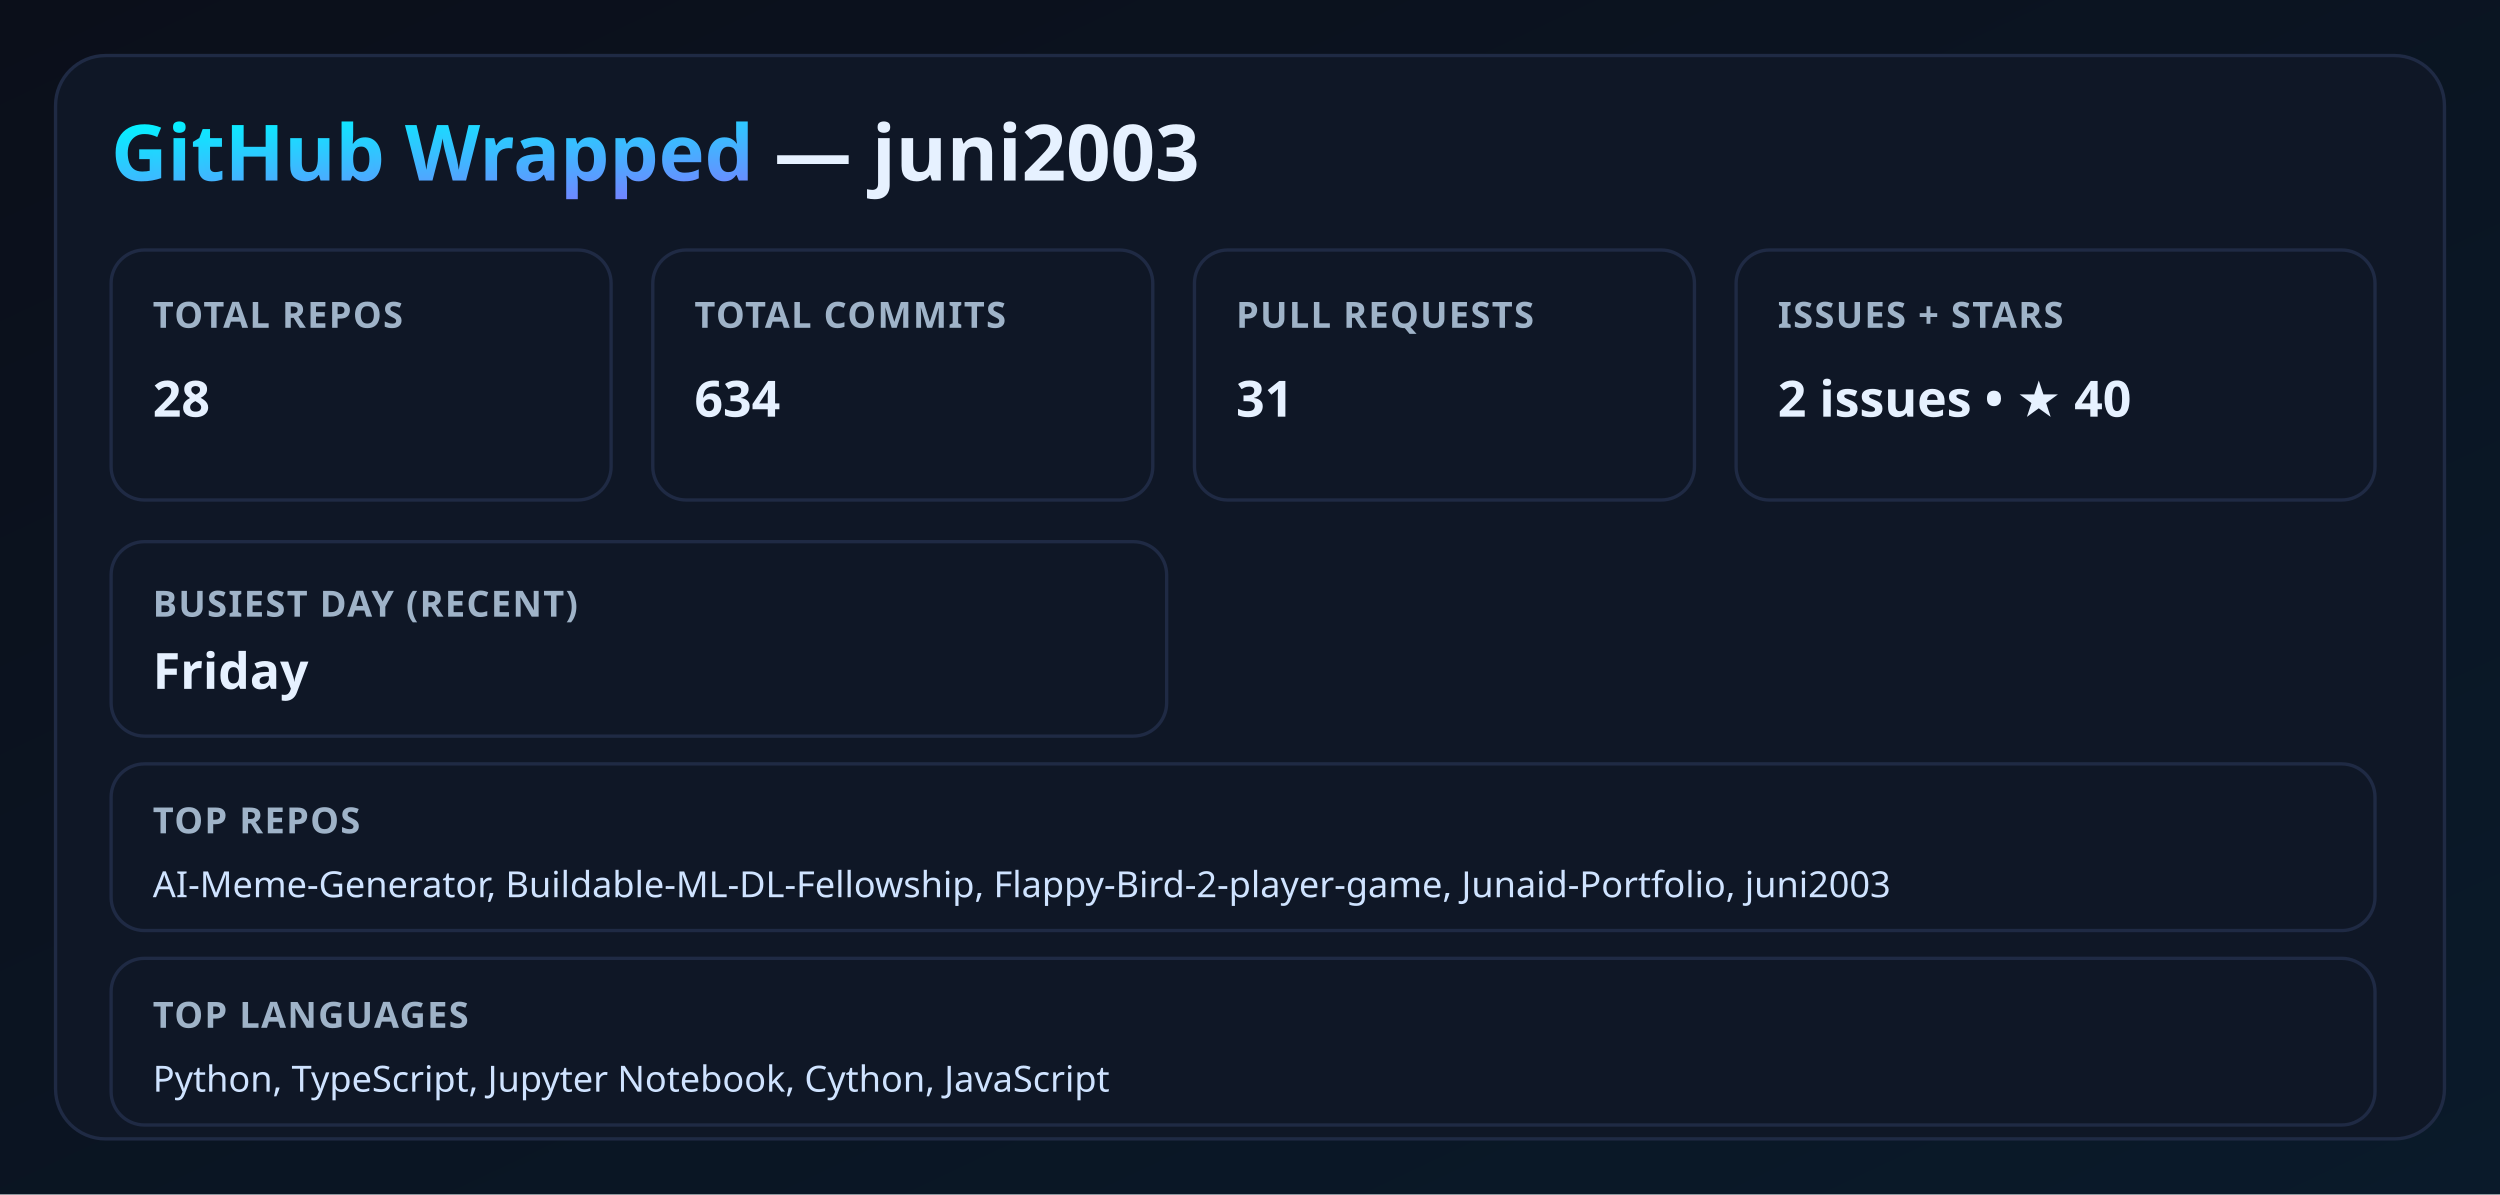
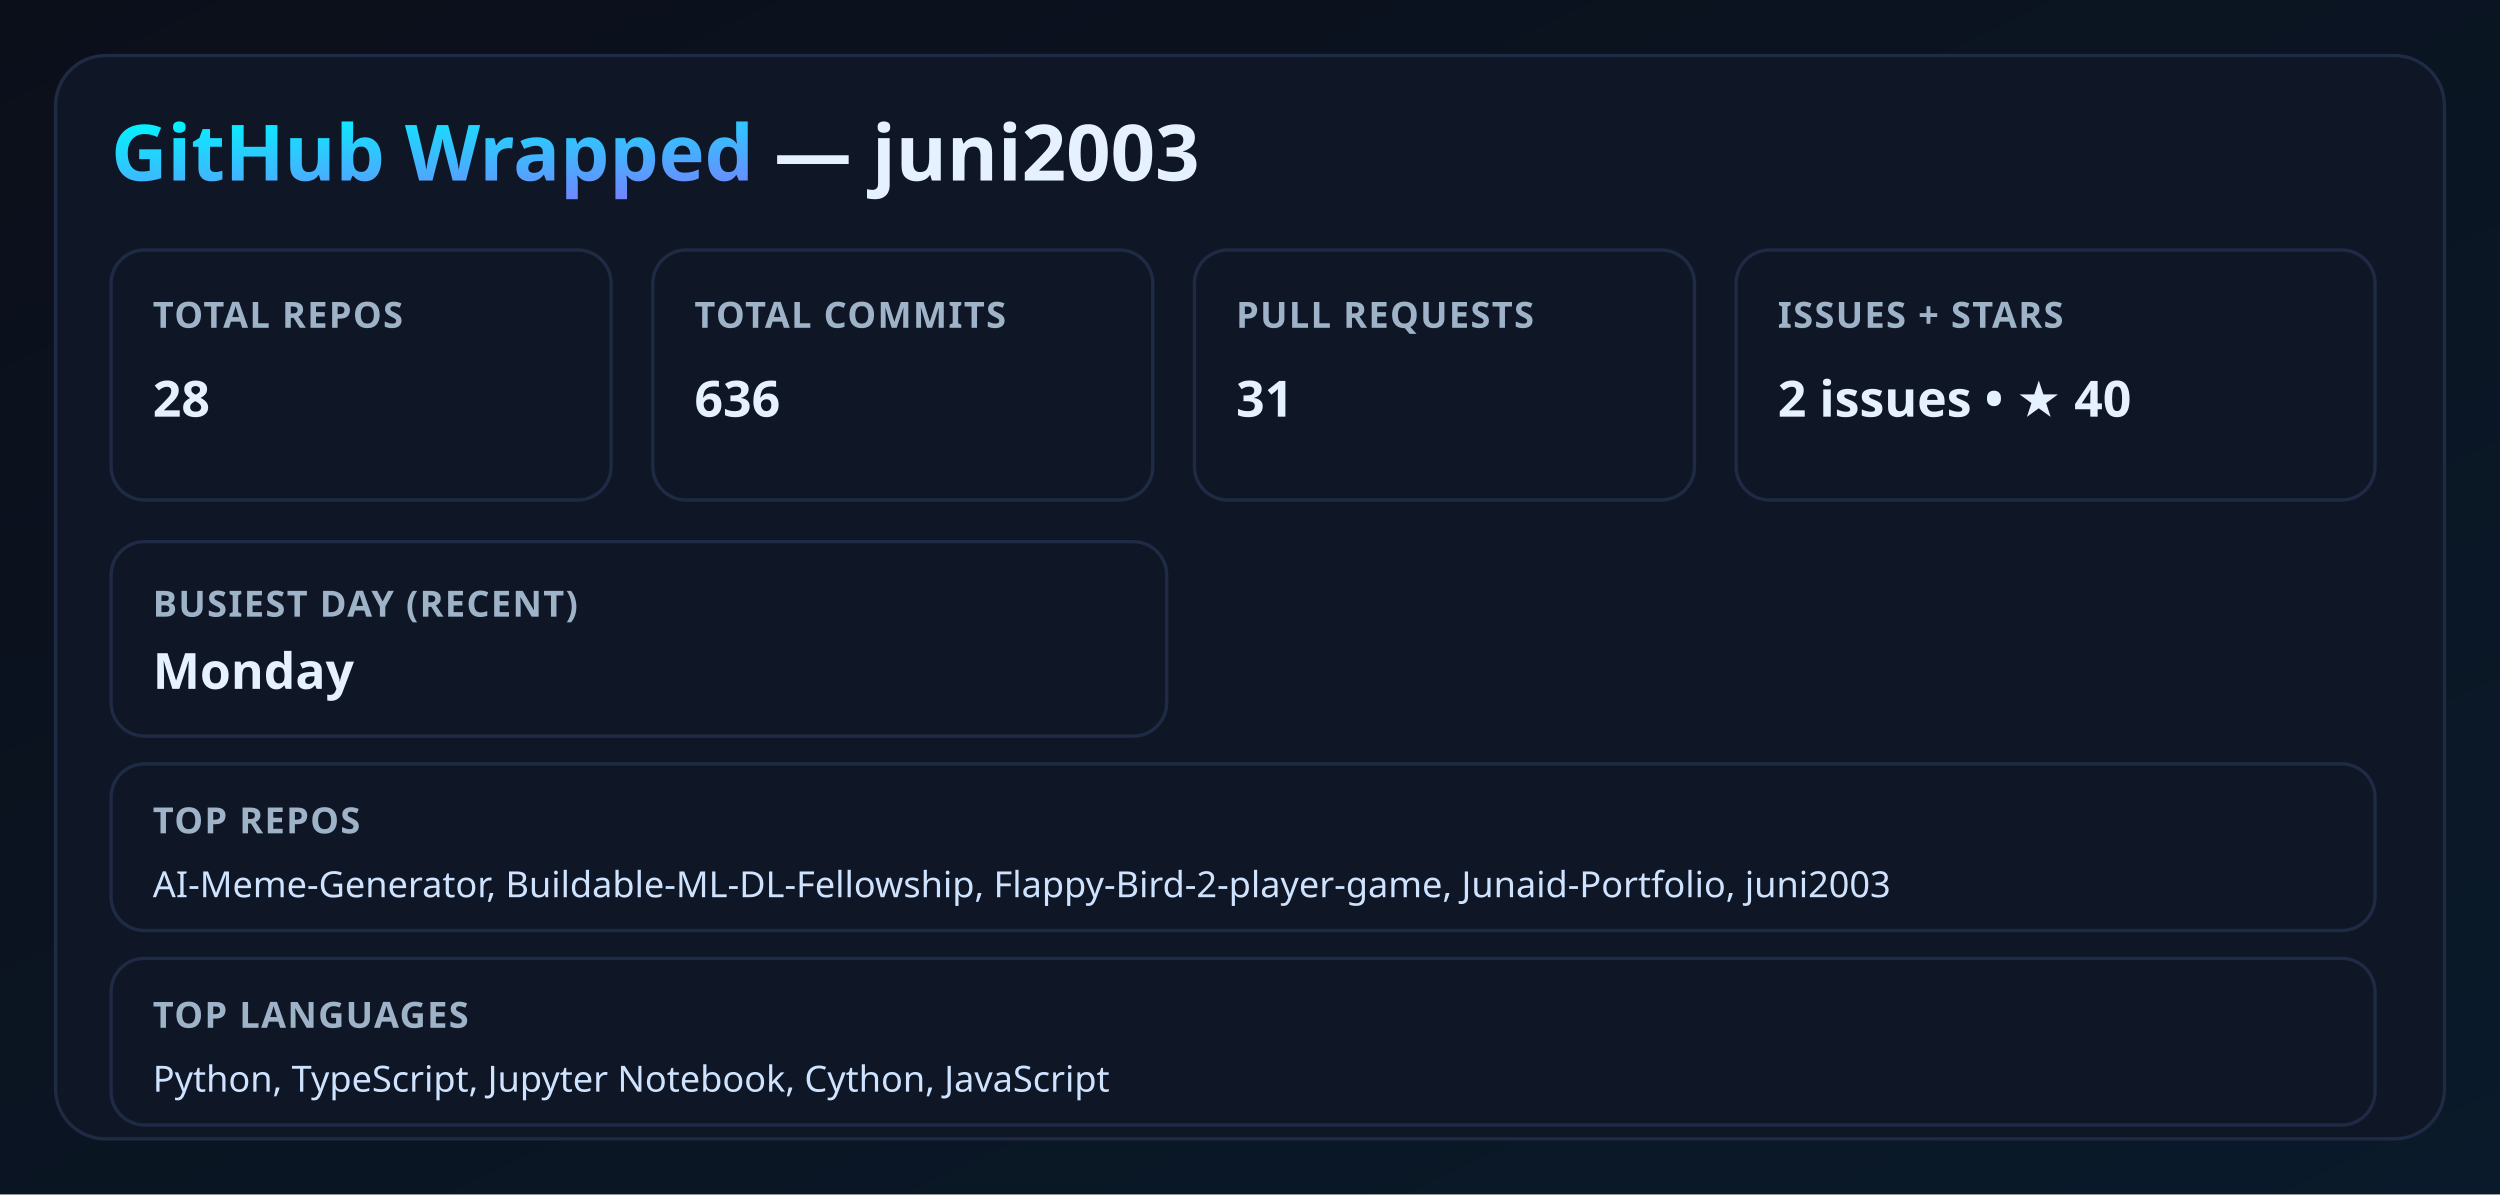
<svg xmlns="http://www.w3.org/2000/svg" width="900" height="430" viewBox="0 0 900 430">
  <defs>
    <linearGradient id="bg" x1="0" y1="0" x2="1" y2="1">
      <stop offset="0%" stop-color="#0b0f1a" />
      <stop offset="100%" stop-color="#0a1a2a" />
    </linearGradient>
    <linearGradient id="neon" x1="0" y1="0" x2="1" y2="1">
      <stop offset="0%" stop-color="#00f5ff" />
      <stop offset="100%" stop-color="#9b5cff" />
    </linearGradient>
    <filter id="glow">
      <feGaussianBlur stdDeviation="3.5" result="coloredBlur" />
      <feMerge>
        <feMergeNode in="coloredBlur" />
        <feMergeNode in="SourceGraphic" />
      </feMerge>
    </filter>
    <style>
      .title { font: 700 28px 'Segoe UI', sans-serif; fill: #e6f1ff; }
      .label { font: 600 13px 'Segoe UI', sans-serif; fill: #9fb3c8; letter-spacing: 0.5px; }
      .value { font: 700 18px 'Segoe UI', sans-serif; fill: #e6f1ff; }
      .neon { fill: url(#neon); filter: url(#glow); }
      .card { fill: #0f1726; stroke: #1f2a44; stroke-width: 1.2; }
      .mini { font: 500 13px 'Segoe UI', sans-serif; fill: #cfe3ff; }
    </style>
  </defs>
  <rect width="100%" height="100%" fill="url(#bg)" />
  <rect x="20" y="20" width="860" height="390" rx="18" class="card" />
  <text x="40" y="65" class="title">
    <tspan class="neon">GitHub Wrapped</tspan> — juni2003
  </text>
  <rect x="40" y="90" width="180" height="90" rx="12" class="card" />
  <text x="55" y="118" class="label">TOTAL REPOS</text>
  <text x="55" y="150" class="value">28</text>
  <rect x="235" y="90" width="180" height="90" rx="12" class="card" />
  <text x="250" y="118" class="label">TOTAL COMMITS</text>
-   <text x="250" y="150" class="value">634</text>
+   <text x="250" y="150" class="value">636</text>
  <rect x="430" y="90" width="180" height="90" rx="12" class="card" />
  <text x="445" y="118" class="label">PULL REQUESTS</text>
  <text x="445" y="150" class="value">31</text>
  <rect x="625" y="90" width="230" height="90" rx="12" class="card" />
  <text x="640" y="118" class="label">ISSUES + STARS</text>
  <text x="640" y="150" class="value">2 issues • ★ 40</text>
  <rect x="40" y="195" width="380" height="70" rx="12" class="card" />
  <text x="55" y="222" class="label">BUSIEST DAY (RECENT)</text>
-   <text x="55" y="248" class="value">Friday</text>
+   <text x="55" y="248" class="value">Monday</text>
  <rect x="40" y="275" width="815" height="60" rx="12" class="card" />
  <text x="55" y="300" class="label">TOP REPOS</text>
  <text x="55" y="323" class="mini">AI-Meme-Generator, Buildable-ML-DL-Fellowship, Flappy-Bird-2-player-game, Junaid-Portfolio, juni2003</text>
  <rect x="40" y="345" width="815" height="60" rx="12" class="card" />
  <text x="55" y="370" class="label">TOP LANGUAGES</text>
  <text x="55" y="393" class="mini">Python, TypeScript, Jupyter Notebook, Cython, JavaScript</text>
</svg>
